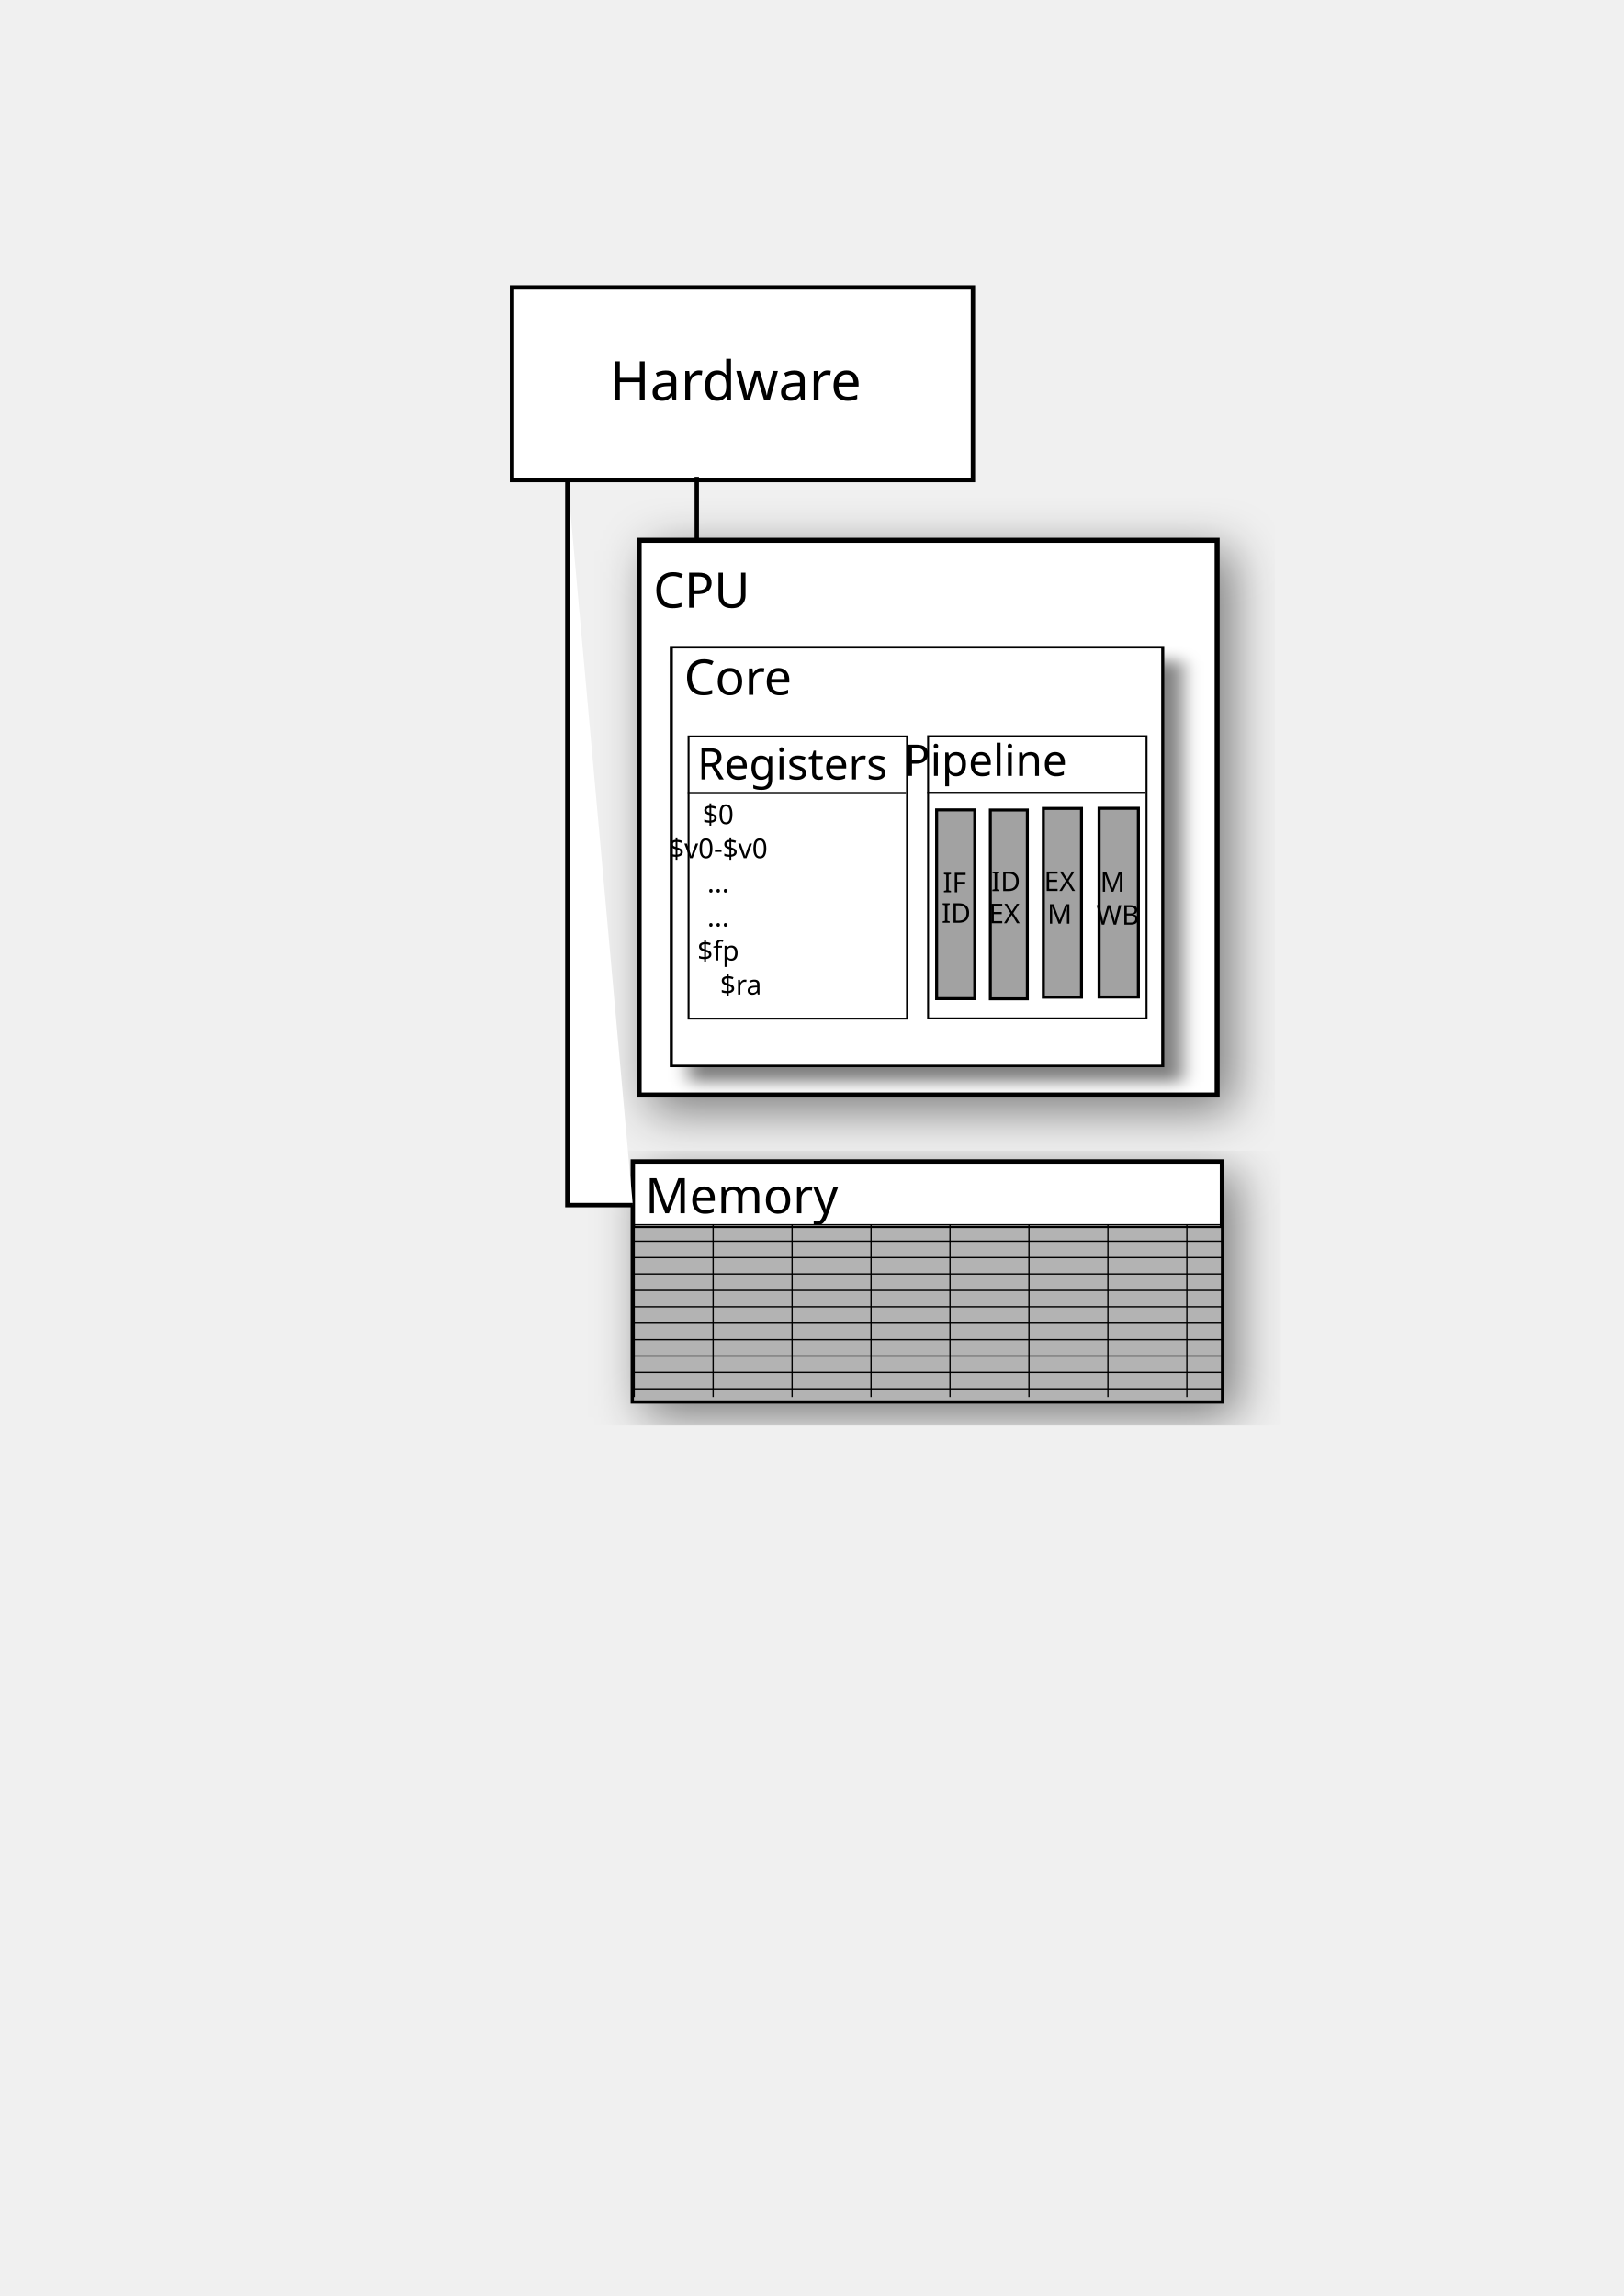
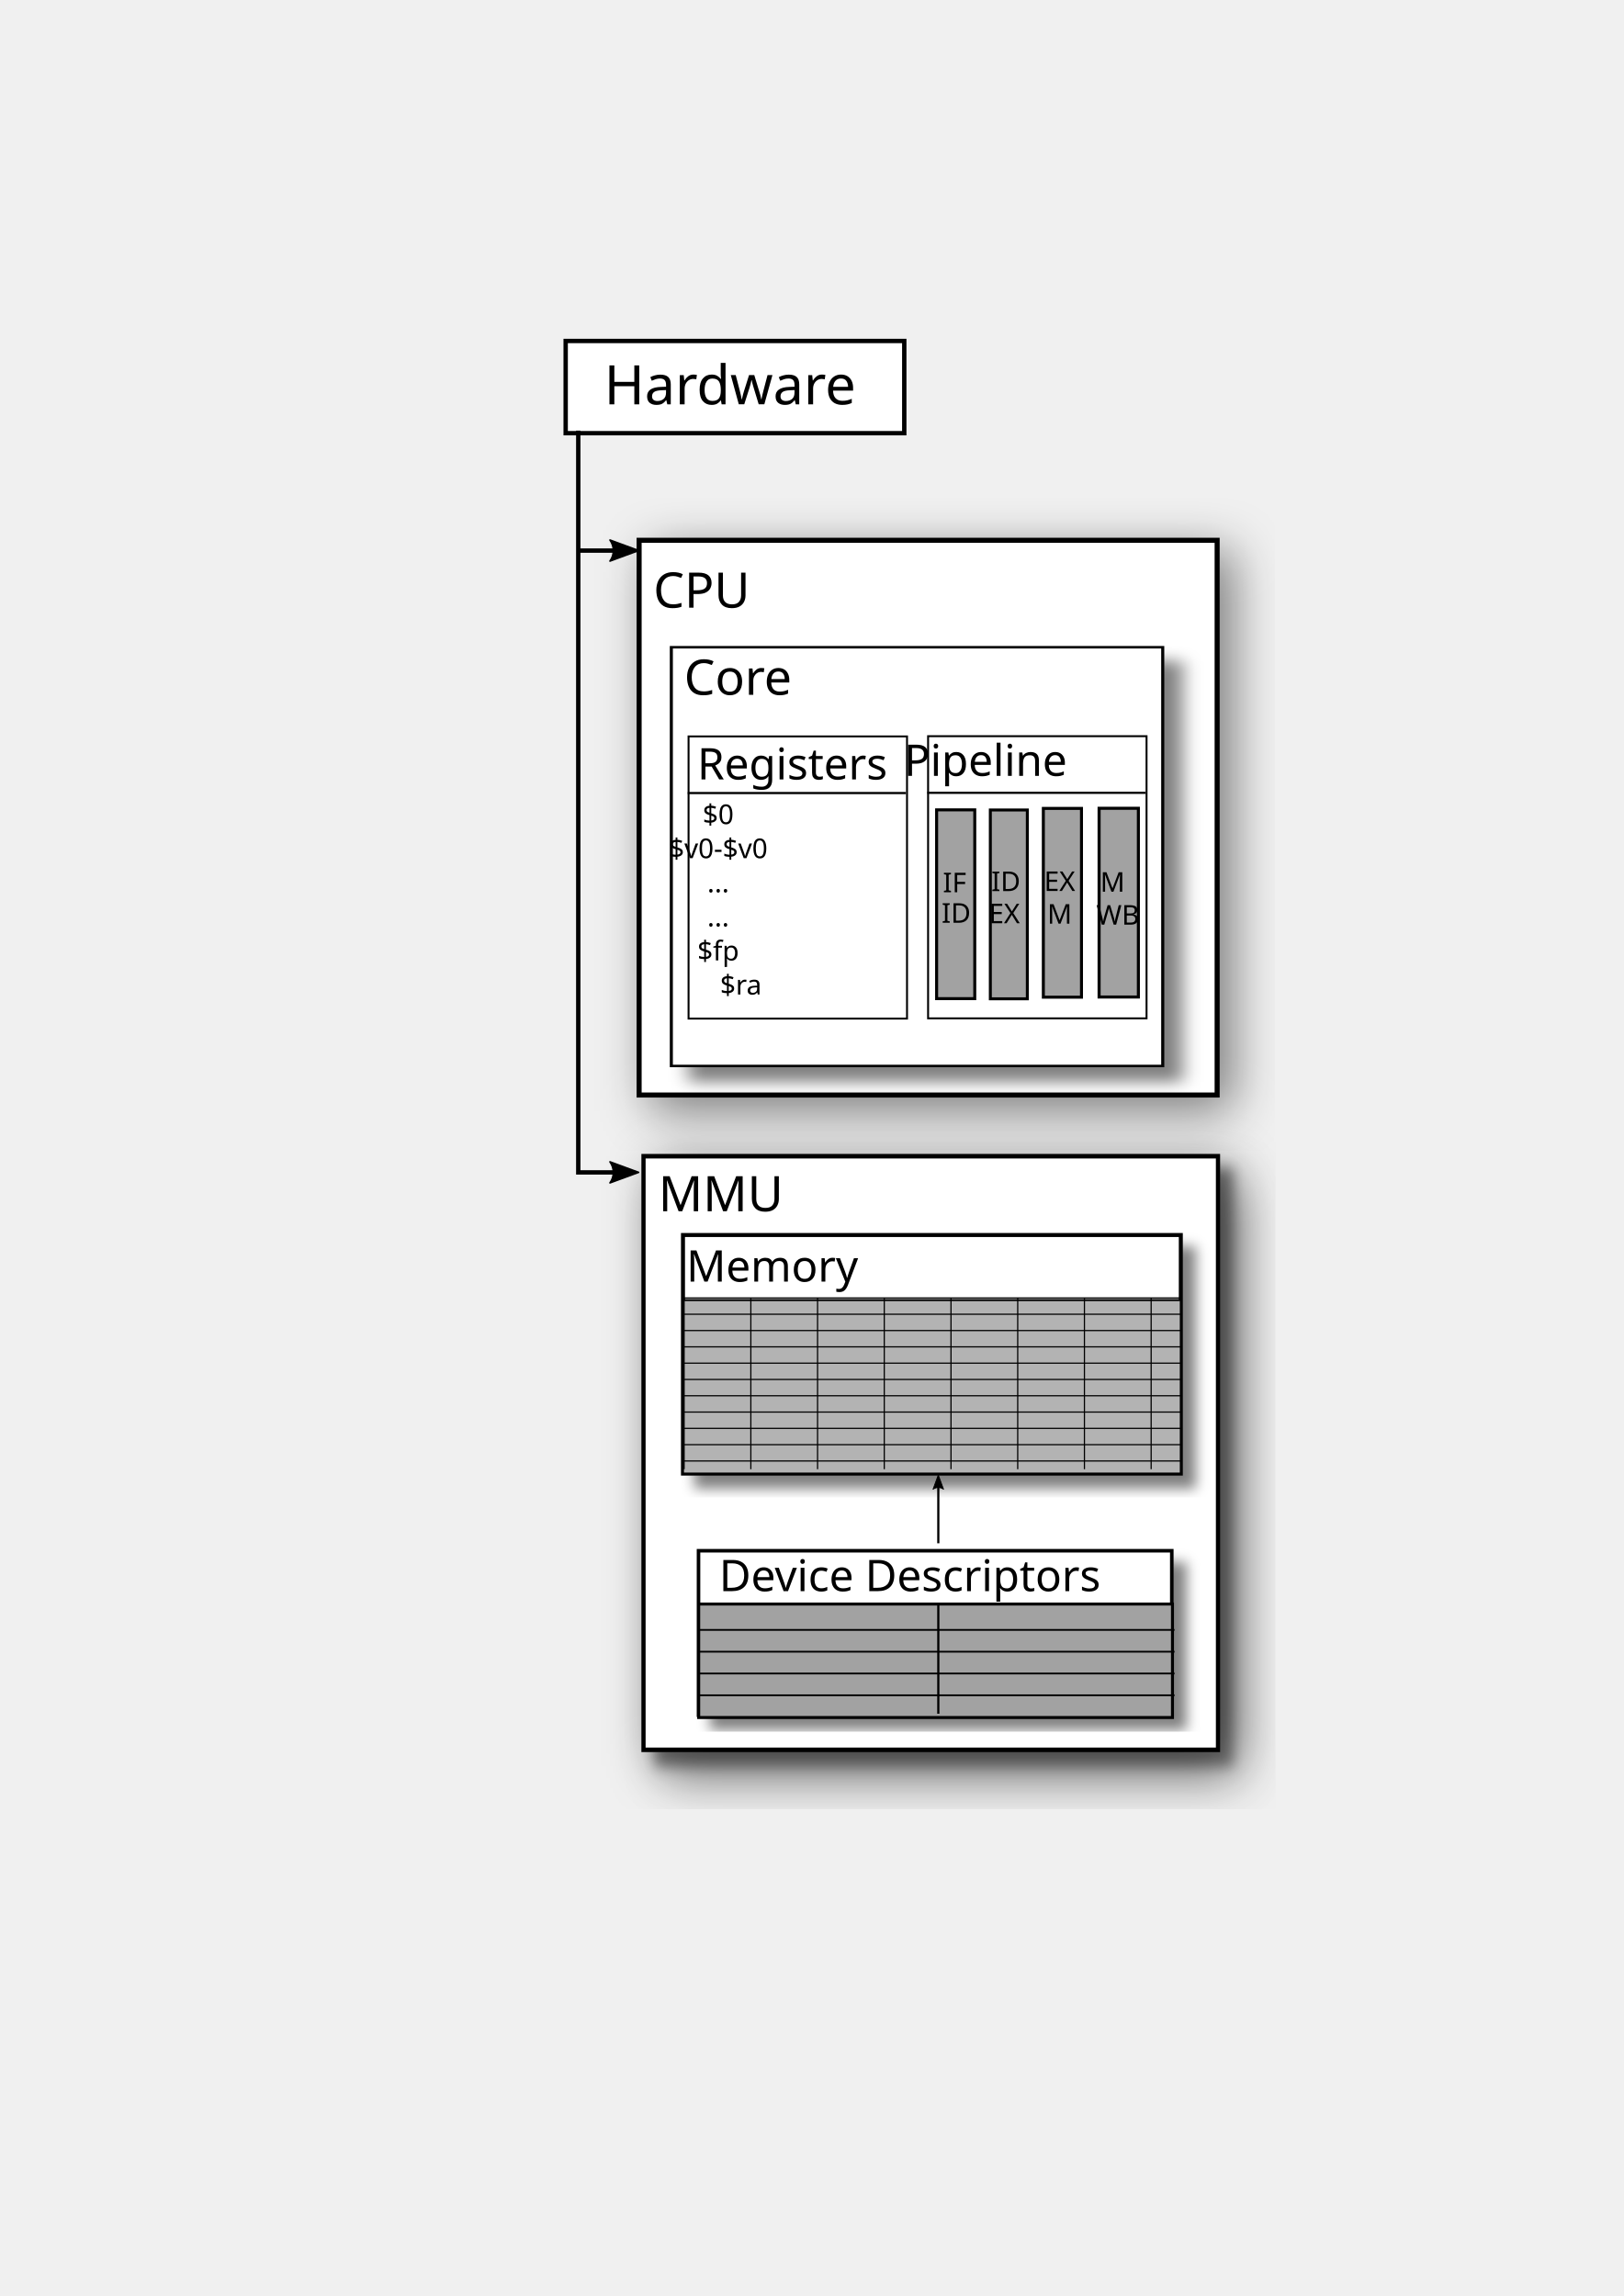
<svg xmlns="http://www.w3.org/2000/svg" width="210mm" height="297mm" viewBox="0 0 744.094 1052.362" id="svg2" version="1.1">
  <defs id="defs4">
+     <marker orient="auto" refY="0.0" refX="0.0" id="marker4909" style="overflow:visible;">
+       <path id="path4911" style="fill-rule:evenodd;stroke-width:0.625;stroke-linejoin:round;stroke:#000000;stroke-opacity:1;fill:#000000;fill-opacity:1" d="M 8.719,4.034 L -2.207,0.016 L 8.719,-4.002 C 6.973,-1.63 6.983,1.616 8.719,4.034 z " transform="scale(0.6) rotate(180) translate(0,0)" />
+     </marker>
+     <marker style="overflow:visible;" id="marker4787" refX="0.0" refY="0.0" orient="auto">
+       <path transform="scale(0.6) rotate(180) translate(0,0)" d="M 8.719,4.034 L -2.207,0.016 L 8.719,-4.002 C 6.973,-1.63 6.983,1.616 8.719,4.034 z " style="fill-rule:evenodd;stroke-width:0.625;stroke-linejoin:round;stroke:#000000;stroke-opacity:1;fill:#000000;fill-opacity:1" id="path4789" />
+     </marker>
+     <marker style="overflow:visible;" id="marker4751" refX="0.0" refY="0.0" orient="auto">
+       <path transform="scale(0.6) rotate(180) translate(0,0)" d="M 8.719,4.034 L -2.207,0.016 L 8.719,-4.002 C 6.973,-1.63 6.983,1.616 8.719,4.034 z " style="fill-rule:evenodd;stroke-width:0.625;stroke-linejoin:round;stroke:#000000;stroke-opacity:1;fill:#000000;fill-opacity:1" id="path4753" />
+     </marker>
+     <marker orient="auto" refY="0.0" refX="0.0" id="Arrow2Mend" style="overflow:visible;">
+       <path id="path4458" style="fill-rule:evenodd;stroke-width:0.625;stroke-linejoin:round;stroke:#000000;stroke-opacity:1;fill:#000000;fill-opacity:1" d="M 8.719,4.034 L -2.207,0.016 L 8.719,-4.002 C 6.973,-1.63 6.983,1.616 8.719,4.034 z " transform="scale(0.6) rotate(180) translate(0,0)" />
+     </marker>
    <filter style="color-interpolation-filters:sRGB;" id="filter4304">
      <feFlood flood-opacity="0.498" flood-color="rgb(0,0,0)" result="flood" id="feFlood4306" />
      <feComposite in="flood" in2="SourceGraphic" operator="in" result="composite1" id="feComposite4308" />
      <feGaussianBlur in="composite1" stdDeviation="3" result="blur" id="feGaussianBlur4310" />
      <feOffset dx="6" dy="6" result="offset" id="feOffset4312" />
      <feComposite in="SourceGraphic" in2="offset" operator="over" result="composite2" id="feComposite4314" />
    </filter>
    <filter style="color-interpolation-filters:sRGB" id="filter4304-9">
      <feFlood flood-opacity="0.498" flood-color="rgb(0,0,0)" result="flood" id="feFlood4306-5" />
      <feComposite in="flood" in2="SourceGraphic" operator="in" result="composite1" id="feComposite4308-7" />
      <feGaussianBlur in="composite1" stdDeviation="3" result="blur" id="feGaussianBlur4310-5" />
      <feOffset dx="6" dy="6" result="offset" id="feOffset4312-2" />
      <feComposite in="SourceGraphic" in2="offset" operator="over" result="composite2" id="feComposite4314-6" />
    </filter>
    <filter style="color-interpolation-filters:sRGB;" id="filter4926">
      <feFlood flood-opacity="0.498" flood-color="rgb(0,0,0)" result="flood" id="feFlood4928" />
      <feComposite in="flood" in2="SourceGraphic" operator="in" result="composite1" id="feComposite4930" />
      <feGaussianBlur in="composite1" stdDeviation="11.1" result="blur" id="feGaussianBlur4932" />
      <feOffset dx="6" dy="6" result="offset" id="feOffset4934" />
      <feComposite in="SourceGraphic" in2="offset" operator="over" result="composite2" id="feComposite4936" />
    </filter>
    <filter style="color-interpolation-filters:sRGB;" id="filter4944">
      <feFlood flood-opacity="0.498" flood-color="rgb(0,0,0)" result="flood" id="feFlood4946" />
      <feComposite in="flood" in2="SourceGraphic" operator="in" result="composite1" id="feComposite4948" />
      <feGaussianBlur in="composite1" stdDeviation="11.1" result="blur" id="feGaussianBlur4950" />
      <feOffset dx="6" dy="6" result="offset" id="feOffset4952" />
      <feComposite in="SourceGraphic" in2="offset" operator="over" result="composite2" id="feComposite4954" />
    </filter>
+     <filter style="color-interpolation-filters:sRGB;" id="filter4926-2">
+       <feFlood flood-opacity="0.498" flood-color="rgb(0,0,0)" result="flood" id="feFlood4928-4" />
+       <feComposite in="flood" in2="SourceGraphic" operator="in" result="composite1" id="feComposite4930-0" />
+       <feGaussianBlur in="composite1" stdDeviation="11.1" result="blur" id="feGaussianBlur4932-2" />
+       <feOffset dx="6" dy="6" result="offset" id="feOffset4934-1" />
+       <feComposite in="SourceGraphic" in2="offset" operator="over" result="fbSourceGraphic" id="feComposite4936-5" />
+       <feColorMatrix result="fbSourceGraphicAlpha" in="fbSourceGraphic" values="0 0 0 -1 0 0 0 0 -1 0 0 0 0 -1 0 0 0 0 1 0" id="feColorMatrix4731" />
+       <feFlood id="feFlood4733" flood-opacity="0.498" flood-color="rgb(0,0,0)" result="flood" in="fbSourceGraphic" />
+       <feComposite id="feComposite4735" in2="fbSourceGraphic" in="flood" operator="in" result="composite1" />
+       <feGaussianBlur id="feGaussianBlur4737" in="composite1" stdDeviation="3" result="blur" />
+       <feOffset id="feOffset4739" dx="6" dy="6" result="offset" />
+       <feComposite id="feComposite4741" in2="offset" in="fbSourceGraphic" operator="over" result="composite2" />
+     </filter>
+     <filter style="color-interpolation-filters:sRGB;" id="filter4707">
+       <feFlood flood-opacity="0.498" flood-color="rgb(0,0,0)" result="flood" id="feFlood4709" />
+       <feComposite in="flood" in2="SourceGraphic" operator="in" result="composite1" id="feComposite4711" />
+       <feGaussianBlur in="composite1" stdDeviation="3" result="blur" id="feGaussianBlur4713" />
+       <feOffset dx="6" dy="6" result="offset" id="feOffset4715" />
+       <feComposite in="SourceGraphic" in2="offset" operator="over" result="composite2" id="feComposite4717" />
+     </filter>
+     <filter style="color-interpolation-filters:sRGB;" id="filter4719">
+       <feFlood flood-opacity="0.498" flood-color="rgb(0,0,0)" result="flood" id="feFlood4721" />
+       <feComposite in="flood" in2="SourceGraphic" operator="in" result="composite1" id="feComposite4723" />
+       <feGaussianBlur in="composite1" stdDeviation="3" result="blur" id="feGaussianBlur4725" />
+       <feOffset dx="6" dy="6" result="offset" id="feOffset4727" />
+       <feComposite in="SourceGraphic" in2="offset" operator="over" result="composite2" id="feComposite4729" />
+     </filter>
  </defs>
  <g id="layer1">
-     <rect style="fill:#ffffff;fill-opacity:1;fill-rule:evenodd;stroke:#000000;stroke-width:2;stroke-linecap:butt;stroke-linejoin:miter;stroke-miterlimit:4;stroke-dasharray:none;stroke-opacity:1" id="rect4138" width="211.23" height="88.328" x="234.636" y="131.689" />
-     <text xml:space="preserve" style="font-style:normal;font-weight:normal;font-size:40px;line-height:125%;font-family:sans-serif;letter-spacing:0px;word-spacing:0px;fill:#000000;fill-opacity:1;stroke:none;stroke-width:1px;stroke-linecap:butt;stroke-linejoin:miter;stroke-opacity:1" x="279.365" y="183.458" id="text4140">
-       <tspan id="tspan4142" x="279.365" y="183.458" style="font-size:25px">Hardware</tspan>
+     <rect style="fill:#ffffff;fill-opacity:1;fill-rule:evenodd;stroke:#000000;stroke-width:1.939;stroke-linecap:butt;stroke-linejoin:miter;stroke-miterlimit:4;stroke-dasharray:none;stroke-opacity:1;filter:url(#filter4926-2)" id="rect4144-4" width="264.89" height="254.255" x="294.089" y="529.166" transform="matrix(0.9938927,0,0,1.070105,2.604966,-36.32175)" />
+     <rect style="fill:#ffffff;fill-opacity:1;fill-rule:evenodd;stroke:#000000;stroke-width:2;stroke-linecap:butt;stroke-linejoin:miter;stroke-miterlimit:4;stroke-dasharray:none;stroke-opacity:1" id="rect4138" width="155.17" height="42.268" x="259.229" y="156.282" />
+     <text xml:space="preserve" style="font-style:normal;font-weight:normal;font-size:40px;line-height:125%;font-family:sans-serif;letter-spacing:0px;word-spacing:0px;fill:#000000;fill-opacity:1;stroke:none;stroke-width:1px;stroke-linecap:butt;stroke-linejoin:miter;stroke-opacity:1" x="276.865" y="185.333" id="text4140">
+       <tspan id="tspan4142" x="276.865" y="185.333" style="font-size:25px">Hardware</tspan>
    </text>
    <rect style="fill:#ffffff;fill-opacity:1;fill-rule:evenodd;stroke:#000000;stroke-width:2.312;stroke-linecap:butt;stroke-linejoin:miter;stroke-miterlimit:4;stroke-dasharray:none;stroke-opacity:1;filter:url(#filter4926)" id="rect4144" width="264.89" height="254.255" x="292.888" y="247.639" />
    <text xml:space="preserve" style="font-style:normal;font-weight:normal;font-size:40px;line-height:125%;font-family:sans-serif;letter-spacing:0px;word-spacing:0px;fill:#000000;fill-opacity:1;stroke:none;stroke-width:1px;stroke-linecap:butt;stroke-linejoin:miter;stroke-opacity:1" x="299.407" y="278.529" id="text4146">
      <tspan id="tspan4148" x="299.407" y="278.529" style="font-size:22.5px">CPU</tspan>
    </text>
-     <rect style="fill:#ffffff;fill-opacity:1;fill-rule:evenodd;stroke:#000000;stroke-width:0.886px;stroke-linecap:butt;stroke-linejoin:miter;stroke-opacity:1" id="rect4150" width="100.114" height="129.333" x="-232.173" y="370.875" />
-     <text xml:space="preserve" style="font-style:normal;font-weight:normal;font-size:40px;line-height:125%;font-family:sans-serif;letter-spacing:0px;word-spacing:0px;fill:#000000;fill-opacity:1;stroke:none;stroke-width:1px;stroke-linecap:butt;stroke-linejoin:miter;stroke-opacity:1" x="-228.176" y="390.584" id="text4152">
-       <tspan id="tspan4154" x="-228.176" y="390.584" style="font-size:20px">Registers</tspan>
-       <tspan x="-228.176" y="415.584" style="font-size:20px;text-align:center;text-anchor:middle" id="tspan4366" />
-     </text>
-     <rect style="fill:#ffffff;fill-opacity:1;fill-rule:evenodd;stroke:#000000;stroke-width:1px;stroke-linecap:butt;stroke-linejoin:miter;stroke-opacity:1;filter:url(#filter4304)" id="rect4274" width="160" height="170" x="-288.137" y="288.759" transform="matrix(1.407459,0,0,1.128968,-83.09928,52.2344)" />
-     <text xml:space="preserve" style="font-style:normal;font-weight:normal;font-size:40px;line-height:125%;font-family:sans-serif;letter-spacing:0px;word-spacing:0px;fill:#000000;fill-opacity:1;stroke:none;stroke-width:1px;stroke-linecap:butt;stroke-linejoin:miter;stroke-opacity:1" x="-482.812" y="400.029" id="text4276">
-       <tspan id="tspan4278" x="-482.812" y="400.029" style="font-size:22.5px">Core</tspan>
-     </text>
-     <path style="opacity:1;fill:#000000;fill-opacity:1;stroke:#000000;stroke-width:1;stroke-miterlimit:4;stroke-dasharray:none;stroke-opacity:1" d="m -232.544,396.831 100,0" id="path4379" />
    <flowRoot xml:space="preserve" id="flowRoot4381" style="fill:black;stroke:none;stroke-opacity:1;stroke-width:1px;stroke-linejoin:miter;stroke-linecap:butt;fill-opacity:1;font-family:sans-serif;font-style:normal;font-weight:normal;font-size:40px;line-height:125%;letter-spacing:0px;word-spacing:0px">
      <flowRegion id="flowRegion4383">
        <rect id="rect4385" width="95" height="105" x="50" y="352.362" />
      </flowRegion>
      <flowPara id="flowPara4387" />
    </flowRoot>
-     <text xml:space="preserve" style="font-style:normal;font-weight:normal;font-size:40px;line-height:125%;font-family:sans-serif;letter-spacing:0px;word-spacing:0px;fill:#000000;fill-opacity:1;stroke:none;stroke-width:1px;stroke-linecap:butt;stroke-linejoin:miter;stroke-opacity:1" x="-182.19" y="411.047" id="text4389">
-       <tspan id="tspan4391" x="-182.19" y="411.047" style="font-size:12.5px;text-align:center;text-anchor:middle">$0</tspan>
-       <tspan x="-182.19" y="426.672" style="font-size:12.5px;text-align:center;text-anchor:middle" id="tspan4395">$v0-$v0</tspan>
-       <tspan x="-182.19" y="442.297" id="tspan4393" style="font-size:12.5px;text-align:center;text-anchor:middle">...</tspan>
-       <tspan x="-182.19" y="457.922" style="font-size:12.5px;text-align:center;text-anchor:middle" id="tspan4415">...</tspan>
-       <tspan x="-182.19" y="473.547" style="font-size:12.5px;text-align:center;text-anchor:middle" id="tspan4407">$fp</tspan>
-       <tspan x="-182.19" y="489.172" style="font-size:12.5px;text-align:center;text-anchor:middle" id="tspan4411">$ra</tspan>
-     </text>
-     <rect style="fill:#ffffff;fill-opacity:1;fill-rule:evenodd;stroke:#000000;stroke-width:0.886px;stroke-linecap:butt;stroke-linejoin:miter;stroke-opacity:1" id="rect4150-0" width="100.114" height="129.333" x="-480.747" y="419.111" />
-     <text xml:space="preserve" style="font-style:normal;font-weight:normal;font-size:40px;line-height:125%;font-family:sans-serif;letter-spacing:0px;word-spacing:0px;fill:#000000;fill-opacity:1;stroke:none;stroke-width:1px;stroke-linecap:butt;stroke-linejoin:miter;stroke-opacity:1" x="-476.75" y="438.819" id="text4152-6">
-       <tspan id="tspan4154-0" x="-476.75" y="438.819" style="font-size:20px">Registers</tspan>
-       <tspan x="-476.75" y="463.819" style="font-size:20px;text-align:center;text-anchor:middle" id="tspan4366-1" />
-     </text>
-     <path style="opacity:1;fill:#000000;fill-opacity:1;stroke:#000000;stroke-width:1;stroke-miterlimit:4;stroke-dasharray:none;stroke-opacity:1" d="m -481.119,445.067 100,0" id="path4379-3" />
-     <text xml:space="preserve" style="font-style:normal;font-weight:normal;font-size:40px;line-height:125%;font-family:sans-serif;letter-spacing:0px;word-spacing:0px;fill:#000000;fill-opacity:1;stroke:none;stroke-width:1px;stroke-linecap:butt;stroke-linejoin:miter;stroke-opacity:1" x="-430.764" y="459.283" id="text4389-4">
-       <tspan id="tspan4391-1" x="-430.764" y="459.283" style="font-size:12.5px;text-align:center;text-anchor:middle">$0</tspan>
-       <tspan x="-430.764" y="474.908" style="font-size:12.5px;text-align:center;text-anchor:middle" id="tspan4395-9">$v0-$v0</tspan>
-       <tspan x="-430.764" y="490.533" id="tspan4393-5" style="font-size:12.5px;text-align:center;text-anchor:middle">...</tspan>
-       <tspan x="-430.764" y="506.158" style="font-size:12.5px;text-align:center;text-anchor:middle" id="tspan4415-4">...</tspan>
-       <tspan x="-430.764" y="521.783" style="font-size:12.5px;text-align:center;text-anchor:middle" id="tspan4407-7">$fp</tspan>
-       <tspan x="-430.764" y="537.408" style="font-size:12.5px;text-align:center;text-anchor:middle" id="tspan4411-8">$ra</tspan>
-     </text>
-     <rect style="fill:#ffffff;fill-opacity:1;fill-rule:evenodd;stroke:#000000;stroke-width:0.886px;stroke-linecap:butt;stroke-linejoin:miter;stroke-opacity:1" id="rect4150-7" width="100.114" height="129.333" x="-232.742" y="527.042" />
-     <text xml:space="preserve" style="font-style:normal;font-weight:normal;font-size:40px;line-height:125%;font-family:sans-serif;letter-spacing:0px;word-spacing:0px;fill:#000000;fill-opacity:1;stroke:none;stroke-width:1px;stroke-linecap:butt;stroke-linejoin:miter;stroke-opacity:1" x="-180.443" y="545.217" id="text4152-3">
-       <tspan x="-180.443" y="545.217" style="font-size:20px;text-align:center;text-anchor:middle" id="tspan4366-0">Pipeline</tspan>
-     </text>
-     <path style="opacity:1;fill:#000000;fill-opacity:1;stroke:#000000;stroke-width:1;stroke-miterlimit:4;stroke-dasharray:none;stroke-opacity:1" d="m -233.113,552.997 100,0" id="path4379-5" />
-     <rect style="fill:#a2a2a2;fill-opacity:1;fill-rule:evenodd;stroke:#000000;stroke-width:1.375px;stroke-linecap:butt;stroke-linejoin:miter;stroke-opacity:1" id="rect4536" width="17.478" height="86.525" x="-228.833" y="560.81" />
-     <rect style="fill:#a2a2a2;fill-opacity:1;fill-rule:evenodd;stroke:#000000;stroke-width:1.354px;stroke-linecap:butt;stroke-linejoin:miter;stroke-opacity:1" id="rect4536-4" width="16.956" height="86.546" x="-204.216" y="560.865" />
-     <rect style="fill:#a2a2a2;fill-opacity:1;fill-rule:evenodd;stroke:#000000;stroke-width:1.375px;stroke-linecap:butt;stroke-linejoin:miter;stroke-opacity:1" id="rect4536-2" width="17.478" height="86.525" x="-179.923" y="560.142" />
-     <rect style="fill:#a2a2a2;fill-opacity:1;fill-rule:evenodd;stroke:#000000;stroke-width:1.395px;stroke-linecap:butt;stroke-linejoin:miter;stroke-opacity:1" id="rect4536-9" width="18" height="86.505" x="-154.374" y="560.086" />
    <text xml:space="preserve" style="font-style:normal;font-weight:normal;font-size:40px;line-height:125%;font-family:sans-serif;letter-spacing:0px;word-spacing:0px;fill:#000000;fill-opacity:1;stroke:none;stroke-width:1px;stroke-linecap:butt;stroke-linejoin:miter;stroke-opacity:1" x="-120" y="632.362" id="text4565">
      <tspan id="tspan4567" x="-120" y="632.362" style="font-size:7.5px" />
-     </text>
-     <text xml:space="preserve" style="font-style:normal;font-weight:normal;font-size:12.5px;line-height:125%;font-family:sans-serif;letter-spacing:0px;word-spacing:0px;fill:#000000;fill-opacity:1;stroke:none;stroke-width:1px;stroke-linecap:butt;stroke-linejoin:miter;stroke-opacity:1" x="-225.979" y="598.587" id="text4569">
-       <tspan id="tspan4571" x="-225.979" y="598.587">IF</tspan>
-     </text>
-     <text xml:space="preserve" style="font-style:normal;font-weight:normal;font-size:12.5px;line-height:125%;font-family:sans-serif;letter-spacing:0px;word-spacing:0px;fill:#000000;fill-opacity:1;stroke:none;stroke-width:1px;stroke-linecap:butt;stroke-linejoin:miter;stroke-opacity:1" x="-226.551" y="612.564" id="text4569-1">
-       <tspan id="tspan4571-9" x="-226.551" y="612.564">ID</tspan>
-     </text>
-     <text xml:space="preserve" style="font-style:normal;font-weight:normal;font-size:12.5px;line-height:125%;font-family:sans-serif;letter-spacing:0px;word-spacing:0px;fill:#000000;fill-opacity:1;stroke:none;stroke-width:1px;stroke-linecap:butt;stroke-linejoin:miter;stroke-opacity:1" x="-204.959" y="612.776" id="text4569-9">
-       <tspan id="tspan4571-3" x="-204.959" y="612.776">EX</tspan>
-     </text>
-     <text xml:space="preserve" style="font-style:normal;font-weight:normal;font-size:12.5px;line-height:125%;font-family:sans-serif;letter-spacing:0px;word-spacing:0px;fill:#000000;fill-opacity:1;stroke:none;stroke-width:1px;stroke-linecap:butt;stroke-linejoin:miter;stroke-opacity:1" x="-178.123" y="612.959" id="text4569-97">
-       <tspan id="tspan4571-32" x="-178.123" y="612.959">M</tspan>
-     </text>
-     <text xml:space="preserve" style="font-style:normal;font-weight:normal;font-size:12.5px;line-height:125%;font-family:sans-serif;letter-spacing:0px;word-spacing:0px;fill:#000000;fill-opacity:1;stroke:none;stroke-width:1px;stroke-linecap:butt;stroke-linejoin:miter;stroke-opacity:1" x="-203.781" y="598.047" id="text4569-1-3">
-       <tspan id="tspan4571-9-2" x="-203.781" y="598.047">ID</tspan>
-     </text>
-     <text xml:space="preserve" style="font-style:normal;font-weight:normal;font-size:12.5px;line-height:125%;font-family:sans-serif;letter-spacing:0px;word-spacing:0px;fill:#000000;fill-opacity:1;stroke:none;stroke-width:1px;stroke-linecap:butt;stroke-linejoin:miter;stroke-opacity:1" x="-179.6" y="597.988" id="text4569-9-1">
-       <tspan id="tspan4571-3-0" x="-179.6" y="597.988">EX</tspan>
-     </text>
-     <text xml:space="preserve" style="font-style:normal;font-weight:normal;font-size:12.5px;line-height:125%;font-family:sans-serif;letter-spacing:0px;word-spacing:0px;fill:#000000;fill-opacity:1;stroke:none;stroke-width:1px;stroke-linecap:butt;stroke-linejoin:miter;stroke-opacity:1" x="-153.878" y="598.321" id="text4569-97-7">
-       <tspan id="tspan4571-32-4" x="-153.878" y="598.321">M</tspan>
-     </text>
-     <text xml:space="preserve" style="font-style:normal;font-weight:normal;font-size:12.5px;line-height:125%;font-family:sans-serif;letter-spacing:0px;word-spacing:0px;fill:#000000;fill-opacity:1;stroke:none;stroke-width:1px;stroke-linecap:butt;stroke-linejoin:miter;stroke-opacity:1" x="-155.652" y="613.412" id="text4569-3-5">
-       <tspan id="tspan4571-7-9" x="-155.652" y="613.412">WB</tspan>
-     </text>
-     <rect style="fill:#ffffff;fill-opacity:1;fill-rule:evenodd;stroke:#000000;stroke-width:0.886px;stroke-linecap:butt;stroke-linejoin:miter;stroke-opacity:1" id="rect4150-7-9" width="100.114" height="129.333" x="-370.978" y="419.004" />
-     <text xml:space="preserve" style="font-style:normal;font-weight:normal;font-size:40px;line-height:125%;font-family:sans-serif;letter-spacing:0px;word-spacing:0px;fill:#000000;fill-opacity:1;stroke:none;stroke-width:1px;stroke-linecap:butt;stroke-linejoin:miter;stroke-opacity:1" x="-318.679" y="437.178" id="text4152-3-8">
-       <tspan x="-318.679" y="437.178" style="font-size:20px;text-align:center;text-anchor:middle" id="tspan4366-0-1">Pipeline</tspan>
-     </text>
-     <path style="opacity:1;fill:#000000;fill-opacity:1;stroke:#000000;stroke-width:1;stroke-miterlimit:4;stroke-dasharray:none;stroke-opacity:1" d="m -371.349,444.959 100,0" id="path4379-5-0" />
-     <rect style="fill:#a2a2a2;fill-opacity:1;fill-rule:evenodd;stroke:#000000;stroke-width:1.375px;stroke-linecap:butt;stroke-linejoin:miter;stroke-opacity:1" id="rect4536-1" width="17.478" height="86.525" x="-367.069" y="452.771" />
-     <rect style="fill:#a2a2a2;fill-opacity:1;fill-rule:evenodd;stroke:#000000;stroke-width:1.354px;stroke-linecap:butt;stroke-linejoin:miter;stroke-opacity:1" id="rect4536-4-7" width="16.956" height="86.546" x="-342.452" y="452.827" />
-     <rect style="fill:#a2a2a2;fill-opacity:1;fill-rule:evenodd;stroke:#000000;stroke-width:1.375px;stroke-linecap:butt;stroke-linejoin:miter;stroke-opacity:1" id="rect4536-2-5" width="17.478" height="86.525" x="-318.159" y="452.103" />
-     <rect style="fill:#a2a2a2;fill-opacity:1;fill-rule:evenodd;stroke:#000000;stroke-width:1.395px;stroke-linecap:butt;stroke-linejoin:miter;stroke-opacity:1" id="rect4536-9-2" width="18" height="86.505" x="-292.61" y="452.048" />
-     <text xml:space="preserve" style="font-style:normal;font-weight:normal;font-size:12.5px;line-height:125%;font-family:sans-serif;letter-spacing:0px;word-spacing:0px;fill:#000000;fill-opacity:1;stroke:none;stroke-width:1px;stroke-linecap:butt;stroke-linejoin:miter;stroke-opacity:1" x="-364.215" y="490.548" id="text4569-4">
-       <tspan id="tspan4571-7" x="-364.215" y="490.548">IF</tspan>
-     </text>
-     <text xml:space="preserve" style="font-style:normal;font-weight:normal;font-size:12.5px;line-height:125%;font-family:sans-serif;letter-spacing:0px;word-spacing:0px;fill:#000000;fill-opacity:1;stroke:none;stroke-width:1px;stroke-linecap:butt;stroke-linejoin:miter;stroke-opacity:1" x="-364.787" y="504.526" id="text4569-1-35">
-       <tspan id="tspan4571-9-6" x="-364.787" y="504.526">ID</tspan>
-     </text>
-     <text xml:space="preserve" style="font-style:normal;font-weight:normal;font-size:12.5px;line-height:125%;font-family:sans-serif;letter-spacing:0px;word-spacing:0px;fill:#000000;fill-opacity:1;stroke:none;stroke-width:1px;stroke-linecap:butt;stroke-linejoin:miter;stroke-opacity:1" x="-343.195" y="504.738" id="text4569-9-2">
-       <tspan id="tspan4571-3-8" x="-343.195" y="504.738">EX</tspan>
-     </text>
-     <text xml:space="preserve" style="font-style:normal;font-weight:normal;font-size:12.5px;line-height:125%;font-family:sans-serif;letter-spacing:0px;word-spacing:0px;fill:#000000;fill-opacity:1;stroke:none;stroke-width:1px;stroke-linecap:butt;stroke-linejoin:miter;stroke-opacity:1" x="-316.359" y="504.92" id="text4569-97-8">
-       <tspan id="tspan4571-32-2" x="-316.359" y="504.92">M</tspan>
-     </text>
-     <text xml:space="preserve" style="font-style:normal;font-weight:normal;font-size:12.5px;line-height:125%;font-family:sans-serif;letter-spacing:0px;word-spacing:0px;fill:#000000;fill-opacity:1;stroke:none;stroke-width:1px;stroke-linecap:butt;stroke-linejoin:miter;stroke-opacity:1" x="-342.017" y="490.009" id="text4569-1-3-1">
-       <tspan id="tspan4571-9-2-2" x="-342.017" y="490.009">ID</tspan>
-     </text>
-     <text xml:space="preserve" style="font-style:normal;font-weight:normal;font-size:12.5px;line-height:125%;font-family:sans-serif;letter-spacing:0px;word-spacing:0px;fill:#000000;fill-opacity:1;stroke:none;stroke-width:1px;stroke-linecap:butt;stroke-linejoin:miter;stroke-opacity:1" x="-317.836" y="489.95" id="text4569-9-1-5">
-       <tspan id="tspan4571-3-0-0" x="-317.836" y="489.95">EX</tspan>
-     </text>
-     <text xml:space="preserve" style="font-style:normal;font-weight:normal;font-size:12.5px;line-height:125%;font-family:sans-serif;letter-spacing:0px;word-spacing:0px;fill:#000000;fill-opacity:1;stroke:none;stroke-width:1px;stroke-linecap:butt;stroke-linejoin:miter;stroke-opacity:1" x="-292.114" y="490.283" id="text4569-97-7-8">
-       <tspan id="tspan4571-32-4-7" x="-292.114" y="490.283">M</tspan>
-     </text>
-     <text xml:space="preserve" style="font-style:normal;font-weight:normal;font-size:12.5px;line-height:125%;font-family:sans-serif;letter-spacing:0px;word-spacing:0px;fill:#000000;fill-opacity:1;stroke:none;stroke-width:1px;stroke-linecap:butt;stroke-linejoin:miter;stroke-opacity:1" x="-293.888" y="505.374" id="text4569-3-5-3">
-       <tspan id="tspan4571-7-9-8" x="-293.888" y="505.374">WB</tspan>
    </text>
    <rect style="fill:#ffffff;fill-opacity:1;fill-rule:evenodd;stroke:#000000;stroke-width:1px;stroke-linecap:butt;stroke-linejoin:miter;stroke-opacity:1;filter:url(#filter4304-9)" id="rect4274-5" width="160" height="170" x="-288.137" y="288.759" transform="matrix(1.407459,0,0,1.128968,713.193,-29.34091)" />
    <text xml:space="preserve" style="font-style:normal;font-weight:normal;font-size:40px;line-height:125%;font-family:sans-serif;letter-spacing:0px;word-spacing:0px;fill:#000000;fill-opacity:1;stroke:none;stroke-width:1px;stroke-linecap:butt;stroke-linejoin:miter;stroke-opacity:1" x="313.48" y="318.454" id="text4276-1">
      <tspan id="tspan4278-8" x="313.48" y="318.454" style="font-size:22.5px">Core</tspan>
    </text>
    <rect style="fill:#ffffff;fill-opacity:1;fill-rule:evenodd;stroke:#000000;stroke-width:0.886px;stroke-linecap:butt;stroke-linejoin:miter;stroke-opacity:1" id="rect4150-0-7" width="100.114" height="129.333" x="315.545" y="337.536" />
    <text xml:space="preserve" style="font-style:normal;font-weight:normal;font-size:40px;line-height:125%;font-family:sans-serif;letter-spacing:0px;word-spacing:0px;fill:#000000;fill-opacity:1;stroke:none;stroke-width:1px;stroke-linecap:butt;stroke-linejoin:miter;stroke-opacity:1" x="319.542" y="357.244" id="text4152-6-4">
      <tspan id="tspan4154-0-5" x="319.542" y="357.244" style="font-size:20px">Registers</tspan>
      <tspan x="319.542" y="382.244" style="font-size:20px;text-align:center;text-anchor:middle" id="tspan4366-1-4" />
    </text>
    <path style="opacity:1;fill:#000000;fill-opacity:1;stroke:#000000;stroke-width:1;stroke-miterlimit:4;stroke-dasharray:none;stroke-opacity:1" d="m 315.174,363.491 100,0" id="path4379-3-7" />
    <text xml:space="preserve" style="font-style:normal;font-weight:normal;font-size:40px;line-height:125%;font-family:sans-serif;letter-spacing:0px;word-spacing:0px;fill:#000000;fill-opacity:1;stroke:none;stroke-width:1px;stroke-linecap:butt;stroke-linejoin:miter;stroke-opacity:1" x="365.528" y="377.708" id="text4389-4-1">
      <tspan id="tspan4391-1-2" x="365.528" y="377.708" style="font-size:12.5px;text-align:center;text-anchor:middle">$0</tspan>
      <tspan x="365.528" y="393.333" style="font-size:12.5px;text-align:center;text-anchor:middle" id="tspan4395-9-0">$v0-$v0</tspan>
      <tspan x="365.528" y="408.958" id="tspan4393-5-7" style="font-size:12.5px;text-align:center;text-anchor:middle">...</tspan>
      <tspan x="365.528" y="424.583" style="font-size:12.5px;text-align:center;text-anchor:middle" id="tspan4415-4-0">...</tspan>
      <tspan x="365.528" y="440.208" style="font-size:12.5px;text-align:center;text-anchor:middle" id="tspan4407-7-5">$fp</tspan>
      <tspan x="365.528" y="455.833" style="font-size:12.5px;text-align:center;text-anchor:middle" id="tspan4411-8-7">$ra</tspan>
    </text>
    <rect style="fill:#ffffff;fill-opacity:1;fill-rule:evenodd;stroke:#000000;stroke-width:0.886px;stroke-linecap:butt;stroke-linejoin:miter;stroke-opacity:1" id="rect4150-7-9-0" width="100.114" height="129.333" x="425.315" y="337.428" />
    <text xml:space="preserve" style="font-style:normal;font-weight:normal;font-size:40px;line-height:125%;font-family:sans-serif;letter-spacing:0px;word-spacing:0px;fill:#000000;fill-opacity:1;stroke:none;stroke-width:1px;stroke-linecap:butt;stroke-linejoin:miter;stroke-opacity:1" x="477.613" y="355.603" id="text4152-3-8-7">
      <tspan x="477.613" y="355.603" style="font-size:20px;text-align:center;text-anchor:middle" id="tspan4366-0-1-1">Pipeline</tspan>
    </text>
    <path style="opacity:1;fill:#000000;fill-opacity:1;stroke:#000000;stroke-width:1;stroke-miterlimit:4;stroke-dasharray:none;stroke-opacity:1" d="m 424.943,363.383 100,0" id="path4379-5-0-3" />
    <rect style="fill:#a2a2a2;fill-opacity:1;fill-rule:evenodd;stroke:#000000;stroke-width:1.375px;stroke-linecap:butt;stroke-linejoin:miter;stroke-opacity:1" id="rect4536-1-2" width="17.478" height="86.525" x="429.223" y="371.196" />
    <rect style="fill:#a2a2a2;fill-opacity:1;fill-rule:evenodd;stroke:#000000;stroke-width:1.354px;stroke-linecap:butt;stroke-linejoin:miter;stroke-opacity:1" id="rect4536-4-7-1" width="16.956" height="86.546" x="453.84" y="371.252" />
    <rect style="fill:#a2a2a2;fill-opacity:1;fill-rule:evenodd;stroke:#000000;stroke-width:1.375px;stroke-linecap:butt;stroke-linejoin:miter;stroke-opacity:1" id="rect4536-2-5-3" width="17.478" height="86.525" x="478.133" y="370.528" />
    <rect style="fill:#a2a2a2;fill-opacity:1;fill-rule:evenodd;stroke:#000000;stroke-width:1.395px;stroke-linecap:butt;stroke-linejoin:miter;stroke-opacity:1" id="rect4536-9-2-1" width="18" height="86.505" x="503.682" y="370.472" />
    <text xml:space="preserve" style="font-style:normal;font-weight:normal;font-size:12.5px;line-height:125%;font-family:sans-serif;letter-spacing:0px;word-spacing:0px;fill:#000000;fill-opacity:1;stroke:none;stroke-width:1px;stroke-linecap:butt;stroke-linejoin:miter;stroke-opacity:1" x="432.077" y="408.973" id="text4569-4-4">
      <tspan id="tspan4571-7-1" x="432.077" y="408.973">IF</tspan>
    </text>
    <text xml:space="preserve" style="font-style:normal;font-weight:normal;font-size:12.5px;line-height:125%;font-family:sans-serif;letter-spacing:0px;word-spacing:0px;fill:#000000;fill-opacity:1;stroke:none;stroke-width:1px;stroke-linecap:butt;stroke-linejoin:miter;stroke-opacity:1" x="431.506" y="422.95" id="text4569-1-35-2">
      <tspan id="tspan4571-9-6-2" x="431.506" y="422.95">ID</tspan>
    </text>
    <text xml:space="preserve" style="font-style:normal;font-weight:normal;font-size:12.5px;line-height:125%;font-family:sans-serif;letter-spacing:0px;word-spacing:0px;fill:#000000;fill-opacity:1;stroke:none;stroke-width:1px;stroke-linecap:butt;stroke-linejoin:miter;stroke-opacity:1" x="453.097" y="423.162" id="text4569-9-2-8">
      <tspan id="tspan4571-3-8-8" x="453.097" y="423.162">EX</tspan>
    </text>
    <text xml:space="preserve" style="font-style:normal;font-weight:normal;font-size:12.5px;line-height:125%;font-family:sans-serif;letter-spacing:0px;word-spacing:0px;fill:#000000;fill-opacity:1;stroke:none;stroke-width:1px;stroke-linecap:butt;stroke-linejoin:miter;stroke-opacity:1" x="479.933" y="423.345" id="text4569-97-8-4">
      <tspan id="tspan4571-32-2-4" x="479.933" y="423.345">M</tspan>
    </text>
    <text xml:space="preserve" style="font-style:normal;font-weight:normal;font-size:12.5px;line-height:125%;font-family:sans-serif;letter-spacing:0px;word-spacing:0px;fill:#000000;fill-opacity:1;stroke:none;stroke-width:1px;stroke-linecap:butt;stroke-linejoin:miter;stroke-opacity:1" x="454.275" y="408.434" id="text4569-1-3-1-5">
      <tspan id="tspan4571-9-2-2-5" x="454.275" y="408.434">ID</tspan>
    </text>
    <text xml:space="preserve" style="font-style:normal;font-weight:normal;font-size:12.5px;line-height:125%;font-family:sans-serif;letter-spacing:0px;word-spacing:0px;fill:#000000;fill-opacity:1;stroke:none;stroke-width:1px;stroke-linecap:butt;stroke-linejoin:miter;stroke-opacity:1" x="478.457" y="408.375" id="text4569-9-1-5-4">
      <tspan id="tspan4571-3-0-0-4" x="478.457" y="408.375">EX</tspan>
    </text>
    <text xml:space="preserve" style="font-style:normal;font-weight:normal;font-size:12.5px;line-height:125%;font-family:sans-serif;letter-spacing:0px;word-spacing:0px;fill:#000000;fill-opacity:1;stroke:none;stroke-width:1px;stroke-linecap:butt;stroke-linejoin:miter;stroke-opacity:1" x="504.179" y="408.707" id="text4569-97-7-8-0">
      <tspan id="tspan4571-32-4-7-2" x="504.179" y="408.707">M</tspan>
    </text>
    <text xml:space="preserve" style="font-style:normal;font-weight:normal;font-size:12.5px;line-height:125%;font-family:sans-serif;letter-spacing:0px;word-spacing:0px;fill:#000000;fill-opacity:1;stroke:none;stroke-width:1px;stroke-linecap:butt;stroke-linejoin:miter;stroke-opacity:1" x="502.405" y="423.799" id="text4569-3-5-3-9">
      <tspan id="tspan4571-7-9-8-9" x="502.405" y="423.799">WB</tspan>
    </text>
-     <path style="opacity:1;fill:#a2a2a2;fill-opacity:1;stroke:#000000;stroke-width:2;stroke-miterlimit:4;stroke-dasharray:none;stroke-opacity:1" d="m 319.299,218.529 0,30" id="path4940" />
-     <rect style="fill:#ffffff;fill-rule:evenodd;stroke:#000000;stroke-width:2;stroke-linecap:butt;stroke-linejoin:miter;stroke-opacity:1;stroke-miterlimit:4;stroke-dasharray:none;fill-opacity:1;filter:url(#filter4944)" id="rect4942" width="270" height="110" x="290" y="532.362" />
-     <text xml:space="preserve" style="font-style:normal;font-weight:normal;font-size:40px;line-height:125%;font-family:sans-serif;letter-spacing:0px;word-spacing:0px;fill:#000000;fill-opacity:1;stroke:none;stroke-width:1px;stroke-linecap:butt;stroke-linejoin:miter;stroke-opacity:1" x="295.606" y="556.106" id="text4146-3">
-       <tspan id="tspan4148-1" x="295.606" y="556.106" style="font-size:22.5px">Memory</tspan>
+     <rect style="fill:#ffffff;fill-opacity:1;fill-rule:evenodd;stroke:#000000;stroke-width:1.833;stroke-linecap:butt;stroke-linejoin:miter;stroke-miterlimit:4;stroke-dasharray:none;stroke-opacity:1;filter:url(#filter4707)" id="rect4942" width="228.141" height="109.343" x="312.989" y="566.064" />
+     <text xml:space="preserve" style="font-style:normal;font-weight:normal;font-size:40px;line-height:125%;font-family:sans-serif;letter-spacing:0px;word-spacing:0px;fill:#000000;fill-opacity:1;stroke:none;stroke-width:1px;stroke-linecap:butt;stroke-linejoin:miter;stroke-opacity:1" x="314.559" y="587.419" id="text4146-3">
+       <tspan id="tspan4148-1" x="314.559" y="587.419" style="font-size:20px">Memory</tspan>
    </text>
-     <path style="opacity:1;fill:#ffffff;fill-opacity:1;stroke:#000000;stroke-width:2.01;stroke-miterlimit:4;stroke-dasharray:none;stroke-opacity:1" d="m 260.002,218.909 0,333.445 29.995,0" id="path4974" />
-     <rect style="fill:#b3b3b3;fill-rule:evenodd;stroke:#000000;stroke-width:1px;stroke-linecap:butt;stroke-linejoin:miter;stroke-opacity:1;fill-opacity:1" id="rect4976" width="270" height="80" x="290" y="562.362" />
-     <path d="m 290.619,561.222 0,79.116 m 36.185,-79.116 0,79.116 m 36.185,-79.116 0,79.116 m 36.185,-79.116 0,79.116 m 36.185,-79.116 0,79.116 m 36.185,-79.116 0,79.116 m 36.185,-79.116 0,79.116 m 36.185,-79.116 0,79.116 m -253.296,-78.966 269.252,0 m -269.252,7.518 269.252,0 m -269.252,7.518 269.252,0 m -269.252,7.518 269.252,0 m -269.252,7.518 269.252,0 m -269.252,7.518 269.252,0 m -269.252,7.518 269.252,0 m -269.252,7.518 269.252,0 m -269.252,7.518 269.252,0 m -269.252,7.518 269.252,0 m -269.252,7.518 269.252,0" style="fill:none;fill-opacity:0.75;fill-rule:evenodd;stroke:#000000;stroke-width:0.6;stroke-linecap:butt;stroke-linejoin:miter;stroke-miterlimit:4;stroke-dasharray:none;stroke-opacity:1" id="path5008" />
+     <rect style="fill:#b3b3b3;fill-opacity:1;fill-rule:evenodd;stroke:#000000;stroke-width:0.916px;stroke-linecap:butt;stroke-linejoin:miter;stroke-opacity:1" id="rect4976" width="228.141" height="79.522" x="312.989" y="595.885" />
+     <path d="m 313.512,594.752 0,78.644 m 30.575,-78.644 0,78.644 m 30.575,-78.644 0,78.644 m 30.575,-78.644 0,78.644 m 30.575,-78.644 0,78.644 m 30.575,-78.644 0,78.644 m 30.575,-78.644 0,78.644 m 30.575,-78.644 0,78.644 m -214.027,-78.494 227.509,0 m -227.509,7.473 227.509,0 m -227.509,7.473 227.509,0 m -227.509,7.473 227.509,0 m -227.509,7.473 227.509,0 m -227.509,7.473 227.509,0 m -227.509,7.473 227.509,0 m -227.509,7.473 227.509,0 m -227.509,7.473 227.509,0 m -227.509,7.473 227.509,0 m -227.509,7.473 227.509,0" style="fill:none;fill-opacity:0.75;fill-rule:evenodd;stroke:#000000;stroke-width:0.55;stroke-linecap:butt;stroke-linejoin:miter;stroke-miterlimit:4;stroke-dasharray:none;stroke-opacity:1" id="path5008" />
+     <text xml:space="preserve" style="font-style:normal;font-weight:normal;font-size:40px;line-height:125%;font-family:sans-serif;letter-spacing:0px;word-spacing:0px;fill:#000000;fill-opacity:1;stroke:none;stroke-width:1px;stroke-linecap:butt;stroke-linejoin:miter;stroke-opacity:1" x="301.709" y="555.17" id="text4146-3-8">
+       <tspan id="tspan4148-1-3" x="301.709" y="555.17" style="font-size:22.5px">MMU</tspan>
+     </text>
+     <rect style="fill:#ffffff;fill-opacity:1;stroke:#000000;stroke-width:1.624;stroke-miterlimit:4;stroke-dasharray:none;stroke-opacity:1;filter:url(#filter4719)" id="rect4357" width="216.89" height="75.39" x="320.107" y="710.775" />
+     <rect style="fill:#a2a2a2;fill-opacity:1;stroke:#000000;stroke-width:1.368;stroke-miterlimit:4;stroke-dasharray:none;stroke-opacity:1" id="rect4395" width="217.114" height="52.018" x="320.192" y="735.202" />
+     <path style="fill:none;fill-rule:evenodd;stroke:#000000;stroke-width:0.812px;stroke-linecap:butt;stroke-linejoin:miter;stroke-opacity:1" d="m 538.246,747.058 -217.756,0" id="path4397" />
+     <path style="fill:none;fill-rule:evenodd;stroke:#000000;stroke-width:0.812px;stroke-linecap:butt;stroke-linejoin:miter;stroke-opacity:1" d="m 320.49,757.049 217.756,0" id="path4399" />
+     <path style="fill:none;fill-rule:evenodd;stroke:#000000;stroke-width:0.812px;stroke-linecap:butt;stroke-linejoin:miter;stroke-opacity:1" d="m 538.246,767.039 -217.756,0" id="path4401" />
+     <path style="fill:none;fill-rule:evenodd;stroke:#000000;stroke-width:0.812px;stroke-linecap:butt;stroke-linejoin:miter;stroke-opacity:1" d="m 320.49,777.03 217.756,0" id="path4403" />
+     <text xml:space="preserve" style="font-style:normal;font-weight:normal;font-size:40px;line-height:125%;font-family:sans-serif;letter-spacing:0px;word-spacing:0px;fill:#000000;fill-opacity:1;stroke:none;stroke-width:1px;stroke-linecap:butt;stroke-linejoin:miter;stroke-opacity:1" x="329.559" y="729.294" id="text4146-3-3">
+       <tspan id="tspan4148-1-8" x="329.559" y="729.294" style="font-size:20px">Device Descriptors</tspan>
+     </text>
+     <path style="fill:none;fill-rule:evenodd;stroke:#000000;stroke-width:1px;stroke-linecap:butt;stroke-linejoin:miter;stroke-opacity:1" d="m 430,735.487 0,50" id="path4423" />
+     <path style="fill:none;fill-rule:evenodd;stroke:#000000;stroke-width:1px;stroke-linecap:butt;stroke-linejoin:miter;stroke-opacity:1;marker-end:url(#Arrow2Mend)" d="m 430,707.362 0,-30" id="path4425" />
+     <path style="fill:none;fill-rule:evenodd;stroke:#000000;stroke-width:2;stroke-linecap:butt;stroke-linejoin:miter;stroke-opacity:1;stroke-miterlimit:4;stroke-dasharray:none;marker-end:url(#marker4909)" d="m 265,197.362 0,340 25,0" id="path4887" />
+     <path style="fill:none;fill-rule:evenodd;stroke:#000000;stroke-width:2;stroke-linecap:butt;stroke-linejoin:miter;stroke-opacity:1;stroke-miterlimit:4;stroke-dasharray:none;marker-end:url(#marker4787)" d="m 265,252.362 25,0" id="path4889" />
  </g>
</svg>
